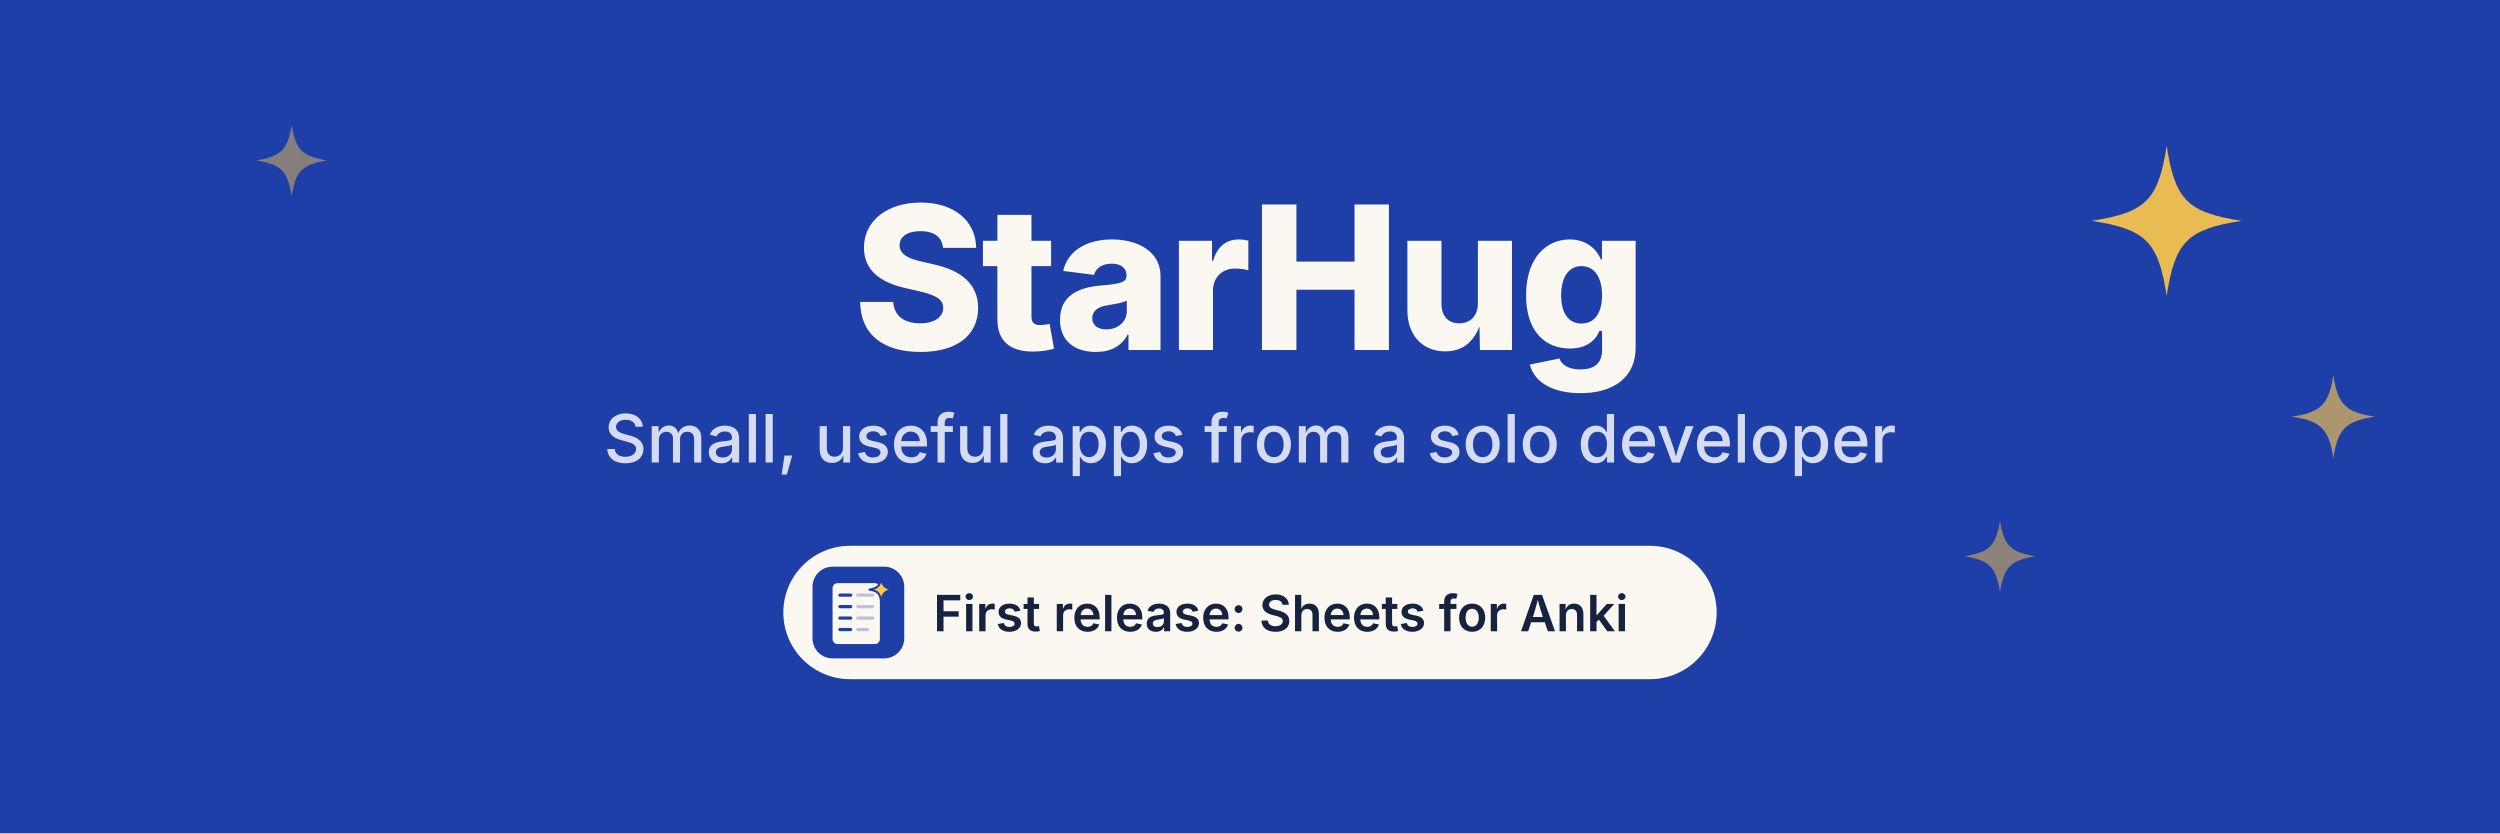
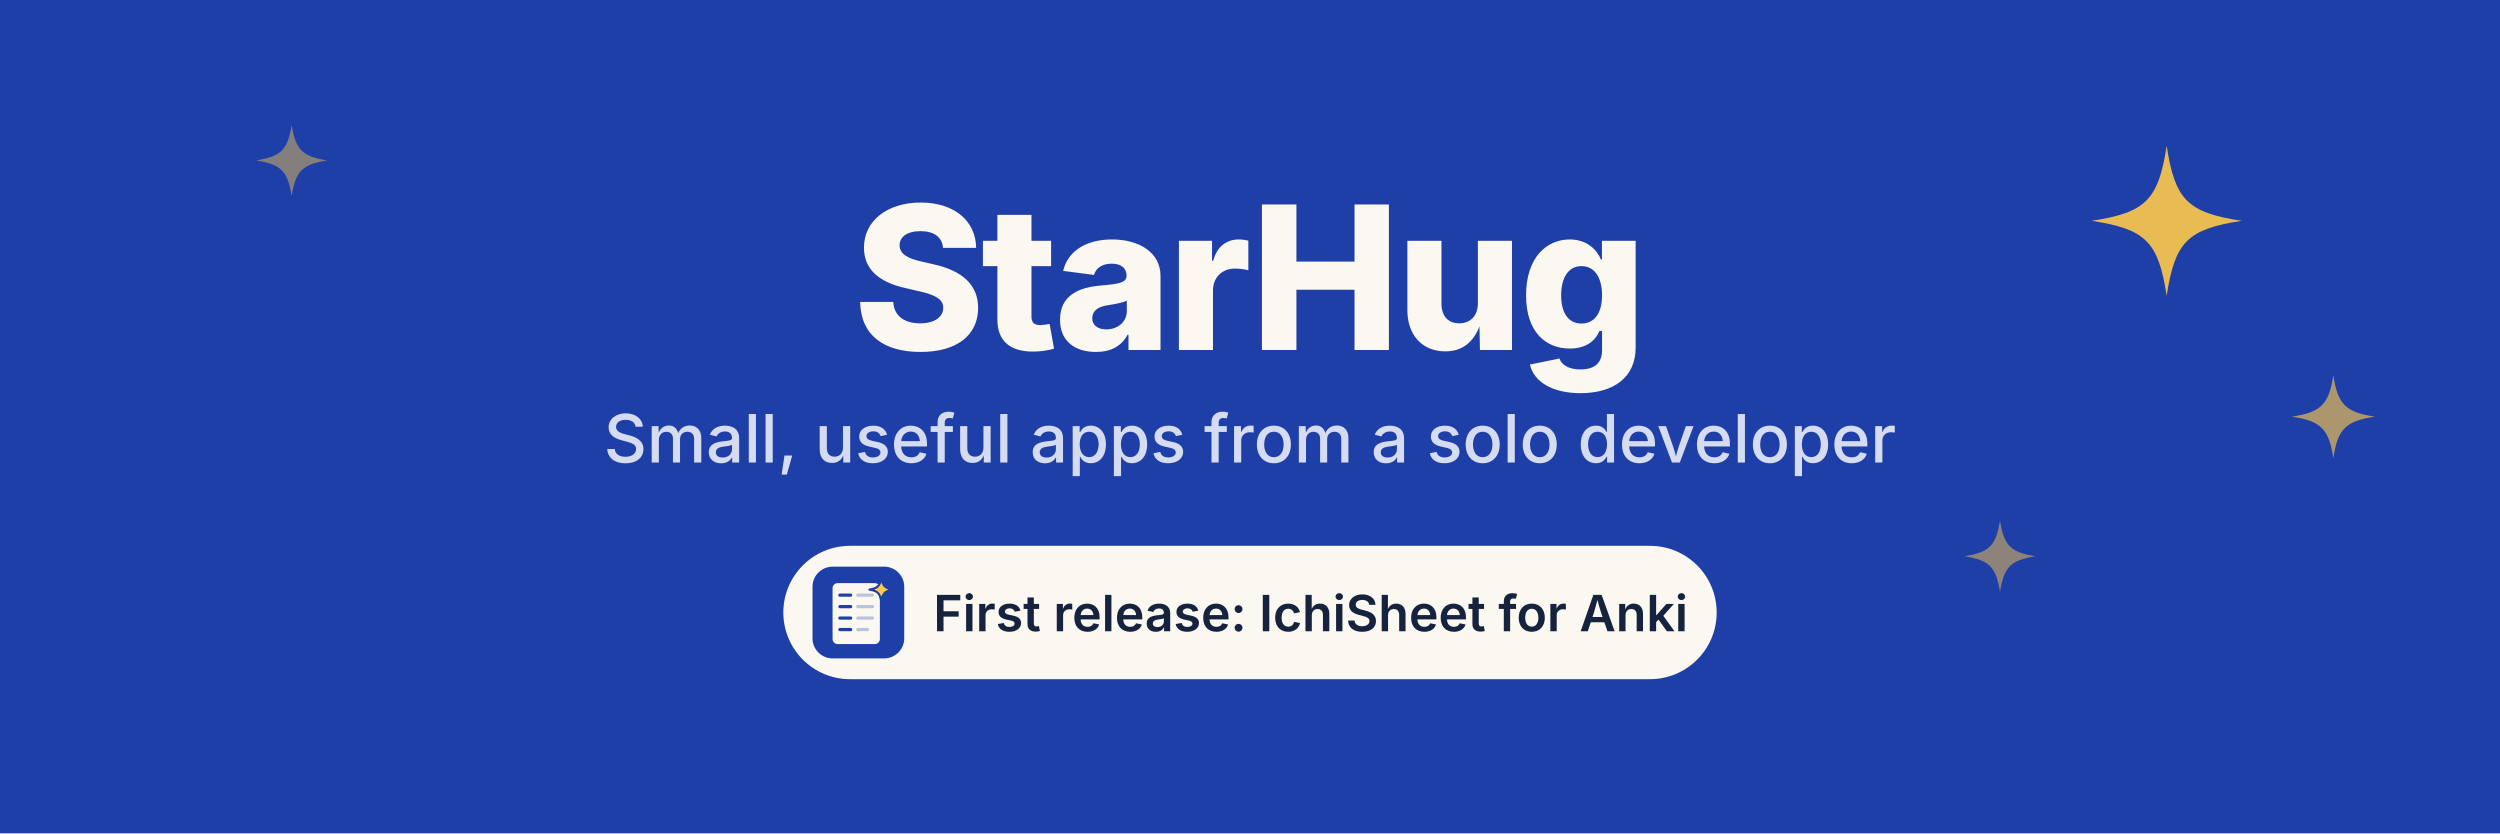
<svg xmlns="http://www.w3.org/2000/svg" viewBox="0 0 1200 400" font-family="Inter, 'Helvetica Neue', Arial, sans-serif">
  <rect width="1200" height="400" fill="#1f3fa8" />
  <g fill="#ffc94a" opacity="0.9">
    <path d="M1040 70 C1044 96 1050 102 1076 106 C1050 110 1044 116 1040 142 C1036 116 1030 110 1004 106 C1030 102 1036 96 1040 70 Z" />
    <path d="M1120 180 C1122 194 1126 198 1140 200 C1126 202 1122 206 1120 220 C1118 206 1114 202 1100 200 C1114 198 1118 194 1120 180 Z" opacity="0.7" />
    <path d="M960 250 C962 262 965 265 977 267 C965 269 962 272 960 284 C958 272 955 269 943 267 C955 265 958 262 960 250 Z" opacity="0.55" />
    <path d="M140 60 C142 72 145 75 157 77 C145 79 142 82 140 94 C138 82 135 79 123 77 C135 75 138 72 140 60 Z" opacity="0.5" />
  </g>
  <text x="600" y="168" text-anchor="middle" font-size="96" font-weight="800" fill="#fbf8f1" letter-spacing="-2">StarHug</text>
  <text x="600" y="222" text-anchor="middle" font-size="32" font-weight="500" fill="#d5dcf2">Small, useful apps from a solo developer</text>
  <g transform="translate(376 262)">
    <rect width="448" height="64" rx="32" fill="#fbf8f1" />
    <g transform="translate(14 10) scale(0.086)">
      <rect width="512" height="512" rx="112" fill="#1f3fa8" />
      <rect x="112" y="92" width="264" height="340" rx="28" fill="#fbf8f1" />
      <g fill="#1f3fa8">
        <rect x="144" y="150" width="78" height="18" rx="9" />
        <rect x="144" y="214" width="78" height="18" rx="9" />
        <rect x="144" y="278" width="78" height="18" rx="9" />
        <rect x="144" y="342" width="78" height="18" rx="9" />
      </g>
      <g fill="#b9c3de">
        <rect x="244" y="150" width="100" height="18" rx="9" />
        <rect x="244" y="214" width="100" height="18" rx="9" />
        <rect x="244" y="278" width="100" height="18" rx="9" />
        <rect x="244" y="342" width="72" height="18" rx="9" />
      </g>
      <path d="M384 62 C392 108 404 120 450 128 C404 136 392 148 384 194 C376 148 364 136 318 128 C364 120 376 108 384 62 Z" fill="#ffc94a" stroke="#1f3fa8" stroke-width="12" stroke-linejoin="round" />
    </g>
-     <text x="72" y="41" font-size="24" font-weight="600" fill="#16233f">First release: Sheets for Anki</text>
+     <text x="72" y="41" font-size="24" font-weight="600" fill="#16233f">First release: IchiSheet for Anki</text>
  </g>
</svg>
